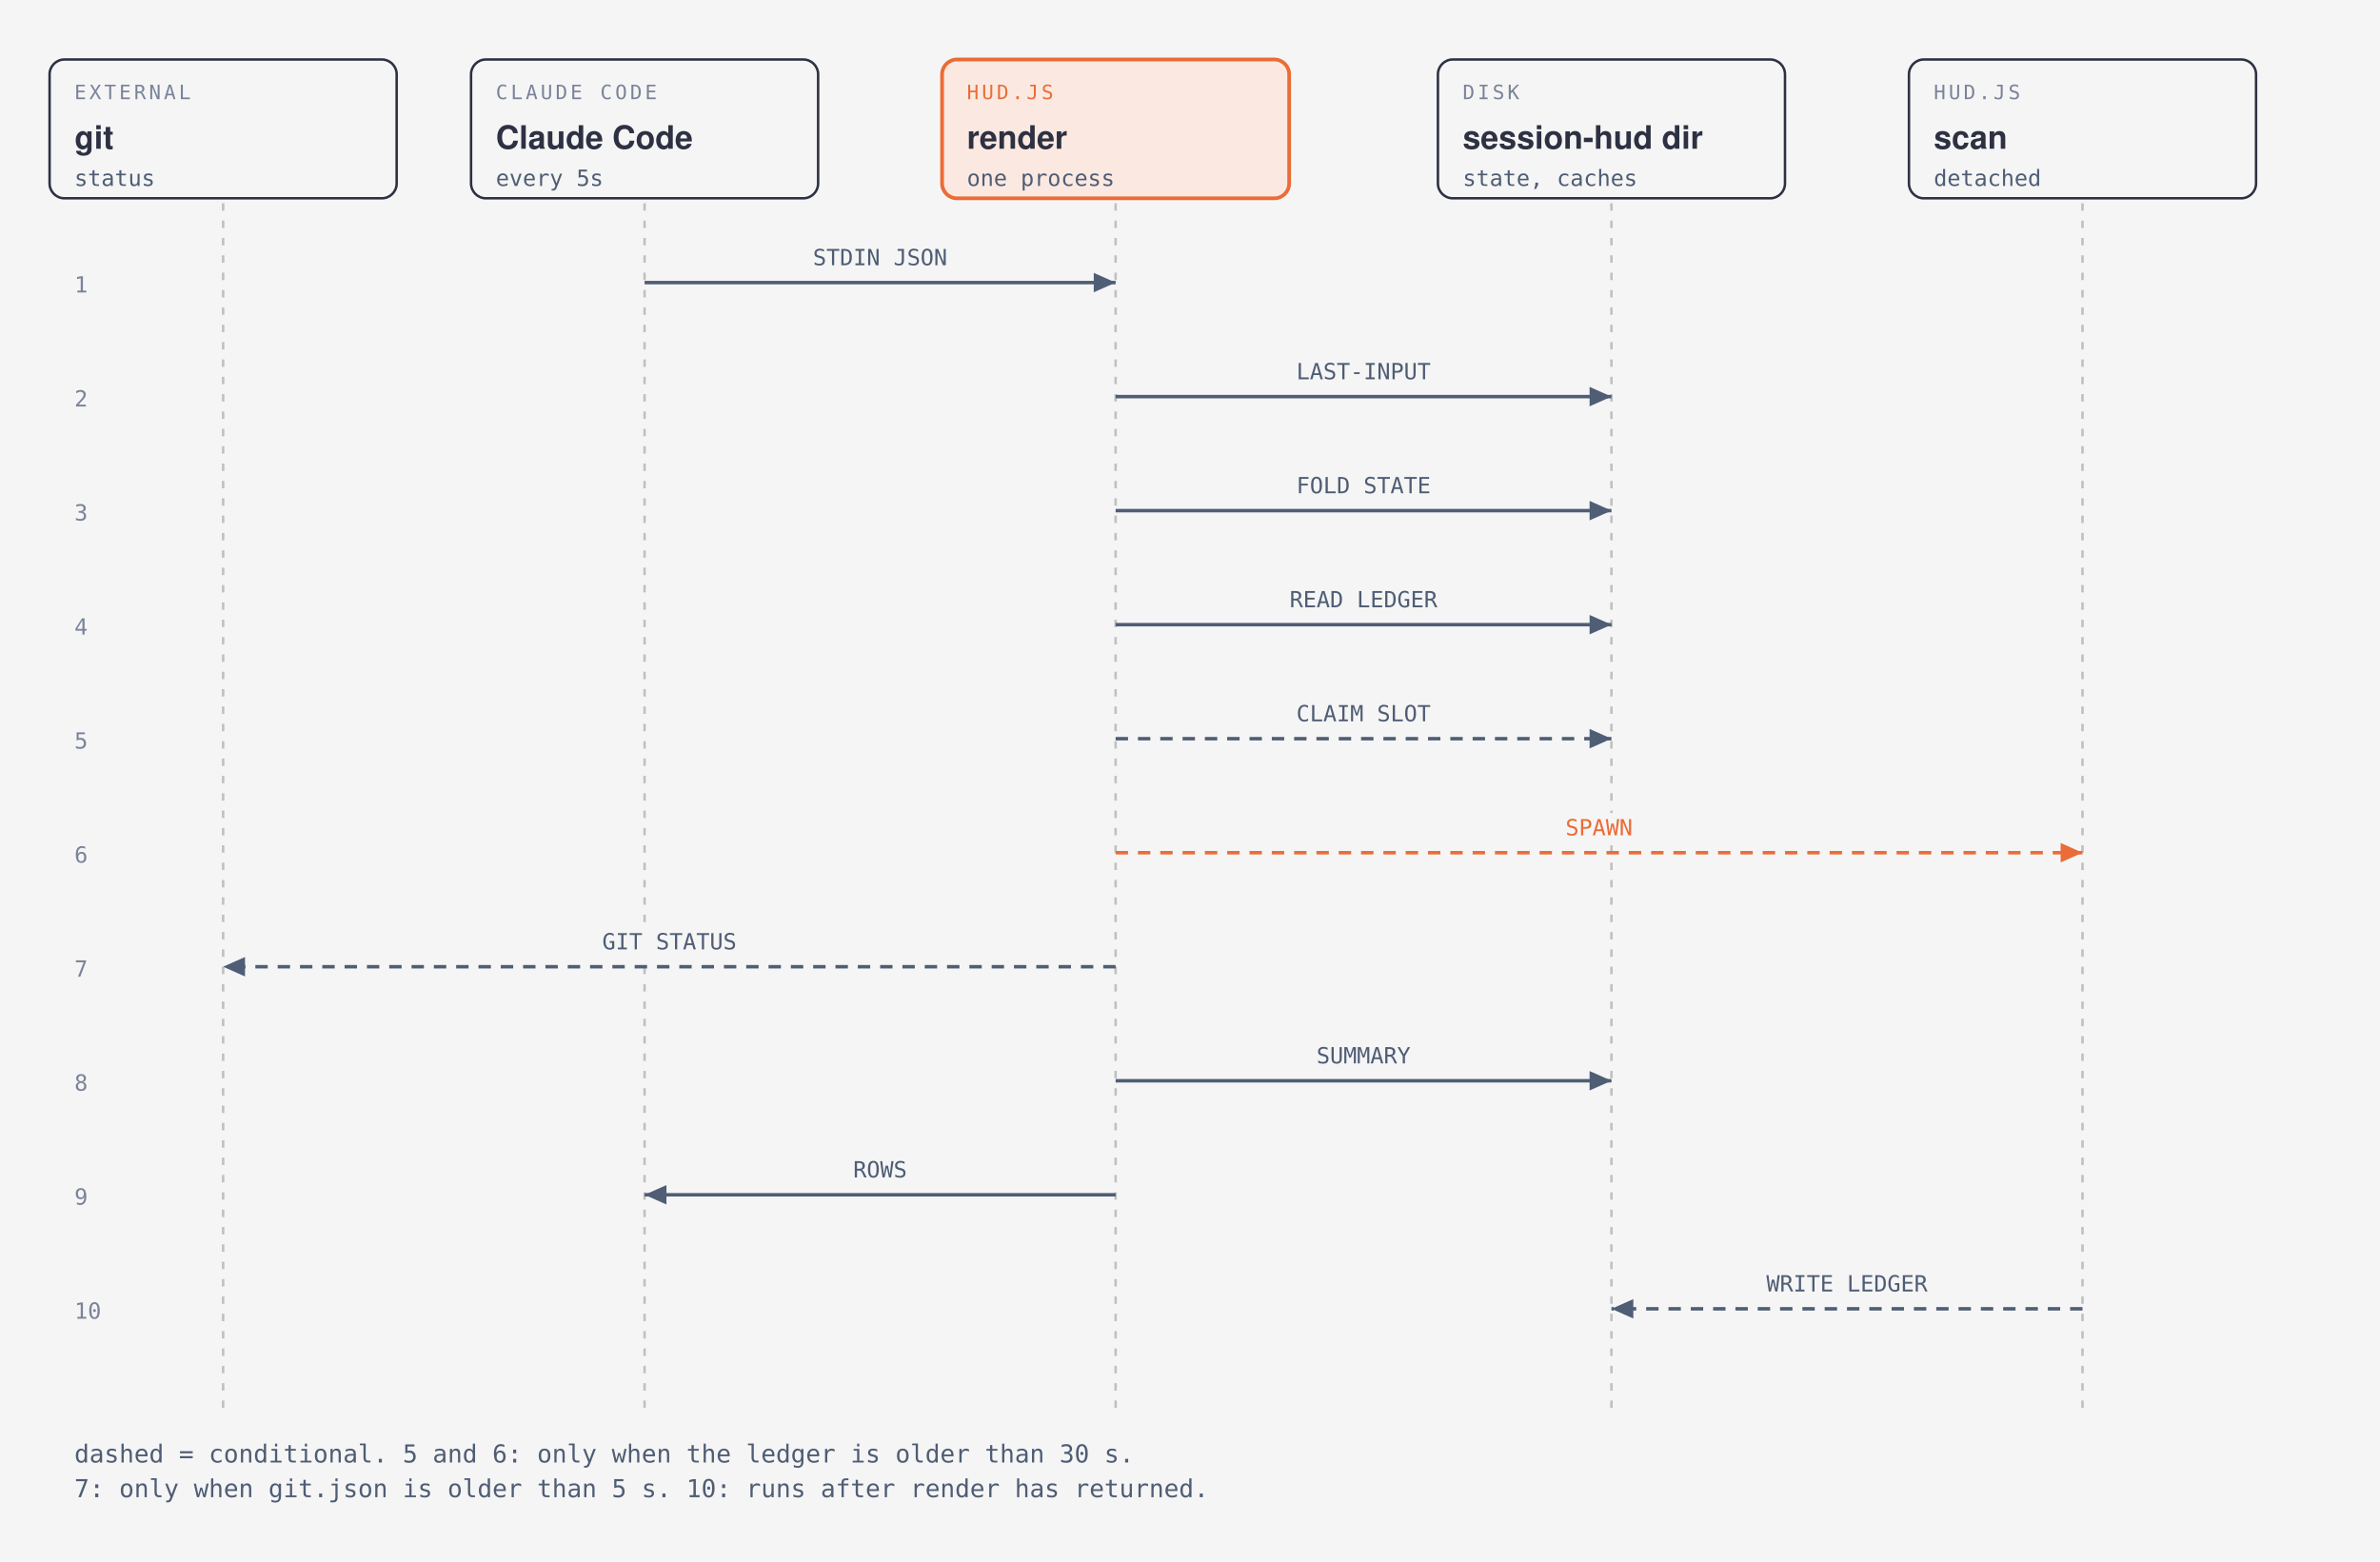
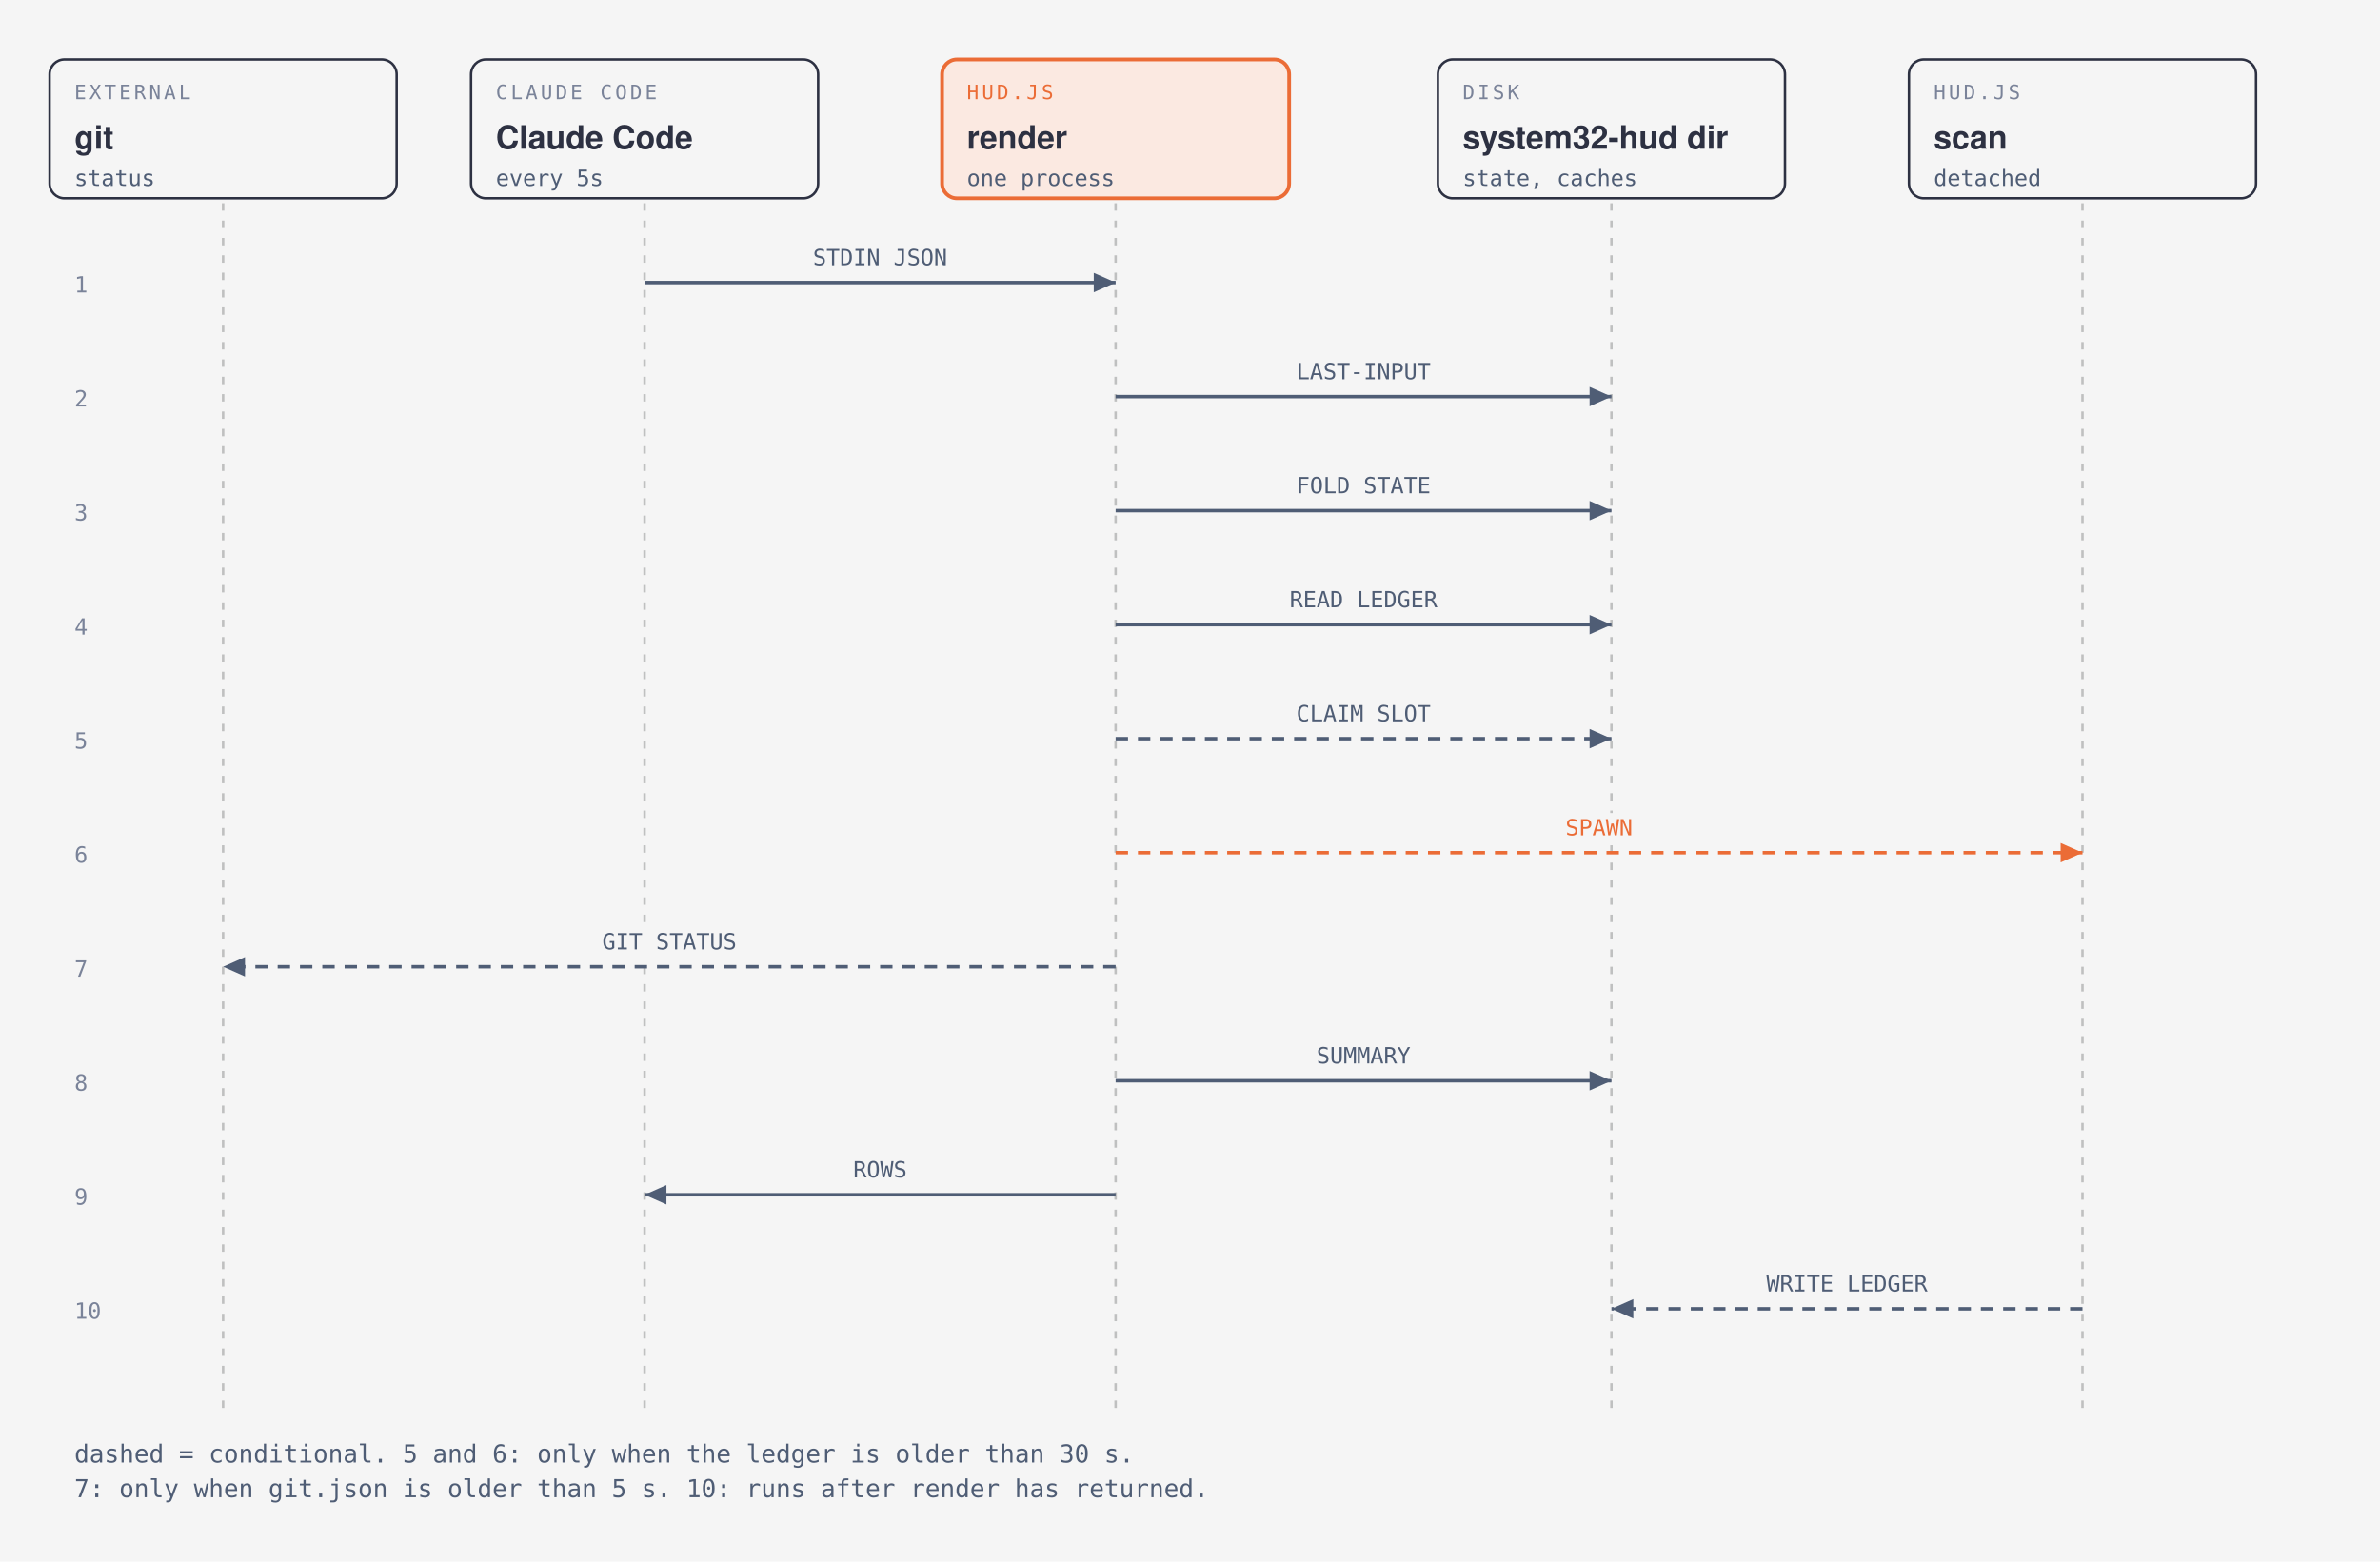
<svg xmlns="http://www.w3.org/2000/svg" viewBox="0 0 960 630" width="960" height="630" role="img" aria-labelledby="seq-title seq-desc">
  <defs>
    <marker id="seq-a" viewBox="0 0 10 10" refX="9" refY="5" markerWidth="7" markerHeight="7" orient="auto-start-reverse">
      <path d="M0,1 L9,5 L0,9 z" fill="#4f5d75" />
    </marker>
    <marker id="seq-c" viewBox="0 0 10 10" refX="9" refY="5" markerWidth="7" markerHeight="7" orient="auto-start-reverse">
      <path d="M0,1 L9,5 L0,9 z" fill="#eb6c36" />
    </marker>
  </defs>
  <rect width="960" height="630" fill="#f5f5f5" />
  <line x1="90" y1="82" x2="90" y2="570" stroke="#bfc0c0" stroke-dasharray="3,4" />
  <line x1="260" y1="82" x2="260" y2="570" stroke="#bfc0c0" stroke-dasharray="3,4" />
  <line x1="450" y1="82" x2="450" y2="570" stroke="#bfc0c0" stroke-dasharray="3,4" />
  <line x1="650" y1="82" x2="650" y2="570" stroke="#bfc0c0" stroke-dasharray="3,4" />
  <line x1="840" y1="82" x2="840" y2="570" stroke="#bfc0c0" stroke-dasharray="3,4" />
  <path d="M260 114 H450" fill="none" stroke="#4f5d75" stroke-width="1.4" marker-end="url(#seq-a)" />
  <rect x="320.5" y="98" width="69.0" height="13" fill="#f5f5f5" />
  <text x="355.0" y="107" font-family="'Geist Mono', ui-monospace, Menlo, Consolas, monospace" font-size="9" font-weight="500" fill="#4f5d75" text-anchor="middle">STDIN JSON</text>
  <text x="30" y="118" font-family="'Geist Mono', ui-monospace, Menlo, Consolas, monospace" font-size="9" font-weight="500" fill="#7a8399" text-anchor="start">1</text>
  <path d="M450 160 H650" fill="none" stroke="#4f5d75" stroke-width="1.4" marker-end="url(#seq-a)" />
  <rect x="515.5" y="144" width="69.0" height="13" fill="#f5f5f5" />
  <text x="550.0" y="153" font-family="'Geist Mono', ui-monospace, Menlo, Consolas, monospace" font-size="9" font-weight="500" fill="#4f5d75" text-anchor="middle">LAST-INPUT</text>
  <text x="30" y="164" font-family="'Geist Mono', ui-monospace, Menlo, Consolas, monospace" font-size="9" font-weight="500" fill="#7a8399" text-anchor="start">2</text>
  <path d="M450 206 H650" fill="none" stroke="#4f5d75" stroke-width="1.4" marker-end="url(#seq-a)" />
  <rect x="515.5" y="190" width="69.0" height="13" fill="#f5f5f5" />
  <text x="550.0" y="199" font-family="'Geist Mono', ui-monospace, Menlo, Consolas, monospace" font-size="9" font-weight="500" fill="#4f5d75" text-anchor="middle">FOLD STATE</text>
  <text x="30" y="210" font-family="'Geist Mono', ui-monospace, Menlo, Consolas, monospace" font-size="9" font-weight="500" fill="#7a8399" text-anchor="start">3</text>
  <path d="M450 252 H650" fill="none" stroke="#4f5d75" stroke-width="1.4" marker-end="url(#seq-a)" />
  <rect x="512.5" y="236" width="74.9" height="13" fill="#f5f5f5" />
  <text x="550.0" y="245" font-family="'Geist Mono', ui-monospace, Menlo, Consolas, monospace" font-size="9" font-weight="500" fill="#4f5d75" text-anchor="middle">READ LEDGER</text>
  <text x="30" y="256" font-family="'Geist Mono', ui-monospace, Menlo, Consolas, monospace" font-size="9" font-weight="500" fill="#7a8399" text-anchor="start">4</text>
  <path d="M450 298 H650" fill="none" stroke="#4f5d75" stroke-width="1.4" stroke-dasharray="5,4" marker-end="url(#seq-a)" />
  <rect x="515.5" y="282" width="69.0" height="13" fill="#f5f5f5" />
  <text x="550.0" y="291" font-family="'Geist Mono', ui-monospace, Menlo, Consolas, monospace" font-size="9" font-weight="500" fill="#4f5d75" text-anchor="middle">CLAIM SLOT</text>
  <text x="30" y="302" font-family="'Geist Mono', ui-monospace, Menlo, Consolas, monospace" font-size="9" font-weight="500" fill="#7a8399" text-anchor="start">5</text>
  <path d="M450 344 H840" fill="none" stroke="#eb6c36" stroke-width="1.4" stroke-dasharray="5,4" marker-end="url(#seq-c)" />
  <rect x="625.2" y="328" width="39.5" height="13" fill="#f5f5f5" />
  <text x="645.0" y="337" font-family="'Geist Mono', ui-monospace, Menlo, Consolas, monospace" font-size="9" font-weight="500" fill="#eb6c36" text-anchor="middle">SPAWN</text>
  <text x="30" y="348" font-family="'Geist Mono', ui-monospace, Menlo, Consolas, monospace" font-size="9" font-weight="500" fill="#7a8399" text-anchor="start">6</text>
  <path d="M450 390 H90" fill="none" stroke="#4f5d75" stroke-width="1.4" stroke-dasharray="5,4" marker-end="url(#seq-a)" />
  <rect x="235.5" y="374" width="69.0" height="13" fill="#f5f5f5" />
  <text x="270.0" y="383" font-family="'Geist Mono', ui-monospace, Menlo, Consolas, monospace" font-size="9" font-weight="500" fill="#4f5d75" text-anchor="middle">GIT STATUS</text>
  <text x="30" y="394" font-family="'Geist Mono', ui-monospace, Menlo, Consolas, monospace" font-size="9" font-weight="500" fill="#7a8399" text-anchor="start">7</text>
  <path d="M450 436 H650" fill="none" stroke="#4f5d75" stroke-width="1.4" marker-end="url(#seq-a)" />
  <rect x="524.4" y="420" width="51.3" height="13" fill="#f5f5f5" />
  <text x="550.0" y="429" font-family="'Geist Mono', ui-monospace, Menlo, Consolas, monospace" font-size="9" font-weight="500" fill="#4f5d75" text-anchor="middle">SUMMARY</text>
  <text x="30" y="440" font-family="'Geist Mono', ui-monospace, Menlo, Consolas, monospace" font-size="9" font-weight="500" fill="#7a8399" text-anchor="start">8</text>
  <path d="M450 482 H260" fill="none" stroke="#4f5d75" stroke-width="1.4" marker-end="url(#seq-a)" />
  <rect x="338.2" y="466" width="33.6" height="13" fill="#f5f5f5" />
  <text x="355.0" y="475" font-family="'Geist Mono', ui-monospace, Menlo, Consolas, monospace" font-size="9" font-weight="500" fill="#4f5d75" text-anchor="middle">ROWS</text>
  <text x="30" y="486" font-family="'Geist Mono', ui-monospace, Menlo, Consolas, monospace" font-size="9" font-weight="500" fill="#7a8399" text-anchor="start">9</text>
  <path d="M840 528 H650" fill="none" stroke="#4f5d75" stroke-width="1.4" stroke-dasharray="5,4" marker-end="url(#seq-a)" />
  <rect x="704.6" y="512" width="80.8" height="13" fill="#f5f5f5" />
  <text x="745.0" y="521" font-family="'Geist Mono', ui-monospace, Menlo, Consolas, monospace" font-size="9" font-weight="500" fill="#4f5d75" text-anchor="middle">WRITE LEDGER</text>
  <text x="30" y="532" font-family="'Geist Mono', ui-monospace, Menlo, Consolas, monospace" font-size="9" font-weight="500" fill="#7a8399" text-anchor="start">10</text>
  <rect x="20" y="24" width="140" height="56" rx="6" fill="#f5f5f5" />
  <rect x="20" y="24" width="140" height="56" rx="6" fill="#f5f5f5" stroke="#2d3142" stroke-width="1" />
  <text x="30" y="40" font-family="'Geist Mono', ui-monospace, Menlo, Consolas, monospace" font-size="8" font-weight="500" fill="#7a8399" text-anchor="start" letter-spacing="1.2">EXTERNAL</text>
  <text x="30" y="60" font-family="Geist, -apple-system, 'Segoe UI', Helvetica, Arial, sans-serif" font-size="13" font-weight="600" fill="#2d3142" text-anchor="start">git</text>
  <text x="30" y="75" font-family="'Geist Mono', ui-monospace, Menlo, Consolas, monospace" font-size="9" font-weight="400" fill="#4f5d75" text-anchor="start">status</text>
  <rect x="190" y="24" width="140" height="56" rx="6" fill="#f5f5f5" />
  <rect x="190" y="24" width="140" height="56" rx="6" fill="#f5f5f5" stroke="#2d3142" stroke-width="1" />
  <text x="200" y="40" font-family="'Geist Mono', ui-monospace, Menlo, Consolas, monospace" font-size="8" font-weight="500" fill="#7a8399" text-anchor="start" letter-spacing="1.2">CLAUDE CODE</text>
  <text x="200" y="60" font-family="Geist, -apple-system, 'Segoe UI', Helvetica, Arial, sans-serif" font-size="13" font-weight="600" fill="#2d3142" text-anchor="start">Claude Code</text>
  <text x="200" y="75" font-family="'Geist Mono', ui-monospace, Menlo, Consolas, monospace" font-size="9" font-weight="400" fill="#4f5d75" text-anchor="start">every 5s</text>
  <rect x="380" y="24" width="140" height="56" rx="6" fill="#f5f5f5" />
  <rect x="380" y="24" width="140" height="56" rx="6" fill="#fbe9e1" stroke="#eb6c36" stroke-width="1.5" />
  <text x="390" y="40" font-family="'Geist Mono', ui-monospace, Menlo, Consolas, monospace" font-size="8" font-weight="500" fill="#eb6c36" text-anchor="start" letter-spacing="1.2">HUD.JS</text>
  <text x="390" y="60" font-family="Geist, -apple-system, 'Segoe UI', Helvetica, Arial, sans-serif" font-size="13" font-weight="600" fill="#2d3142" text-anchor="start">render</text>
  <text x="390" y="75" font-family="'Geist Mono', ui-monospace, Menlo, Consolas, monospace" font-size="9" font-weight="400" fill="#4f5d75" text-anchor="start">one process</text>
  <rect x="580" y="24" width="140" height="56" rx="6" fill="#f5f5f5" />
  <rect x="580" y="24" width="140" height="56" rx="6" fill="#f5f5f5" stroke="#2d3142" stroke-width="1" />
  <text x="590" y="40" font-family="'Geist Mono', ui-monospace, Menlo, Consolas, monospace" font-size="8" font-weight="500" fill="#7a8399" text-anchor="start" letter-spacing="1.2">DISK</text>
-   <text x="590" y="60" font-family="Geist, -apple-system, 'Segoe UI', Helvetica, Arial, sans-serif" font-size="13" font-weight="600" fill="#2d3142" text-anchor="start">session-hud dir</text>
+   <text x="590" y="60" font-family="Geist, -apple-system, 'Segoe UI', Helvetica, Arial, sans-serif" font-size="13" font-weight="600" fill="#2d3142" text-anchor="start">system32-hud dir</text>
  <text x="590" y="75" font-family="'Geist Mono', ui-monospace, Menlo, Consolas, monospace" font-size="9" font-weight="400" fill="#4f5d75" text-anchor="start">state, caches</text>
  <rect x="770" y="24" width="140" height="56" rx="6" fill="#f5f5f5" />
  <rect x="770" y="24" width="140" height="56" rx="6" fill="#f5f5f5" stroke="#2d3142" stroke-width="1" />
  <text x="780" y="40" font-family="'Geist Mono', ui-monospace, Menlo, Consolas, monospace" font-size="8" font-weight="500" fill="#7a8399" text-anchor="start" letter-spacing="1.2">HUD.JS</text>
  <text x="780" y="60" font-family="Geist, -apple-system, 'Segoe UI', Helvetica, Arial, sans-serif" font-size="13" font-weight="600" fill="#2d3142" text-anchor="start">scan</text>
  <text x="780" y="75" font-family="'Geist Mono', ui-monospace, Menlo, Consolas, monospace" font-size="9" font-weight="400" fill="#4f5d75" text-anchor="start">detached</text>
  <text x="30" y="590" font-family="'Geist Mono', ui-monospace, Menlo, Consolas, monospace" font-size="10" font-weight="400" fill="#4f5d75" text-anchor="start">dashed = conditional. 5 and 6: only when the ledger is older than 30 s.</text>
  <text x="30" y="604" font-family="'Geist Mono', ui-monospace, Menlo, Consolas, monospace" font-size="10" font-weight="400" fill="#4f5d75" text-anchor="start">7: only when git.json is older than 5 s. 10: runs after render has returned.</text>
</svg>
